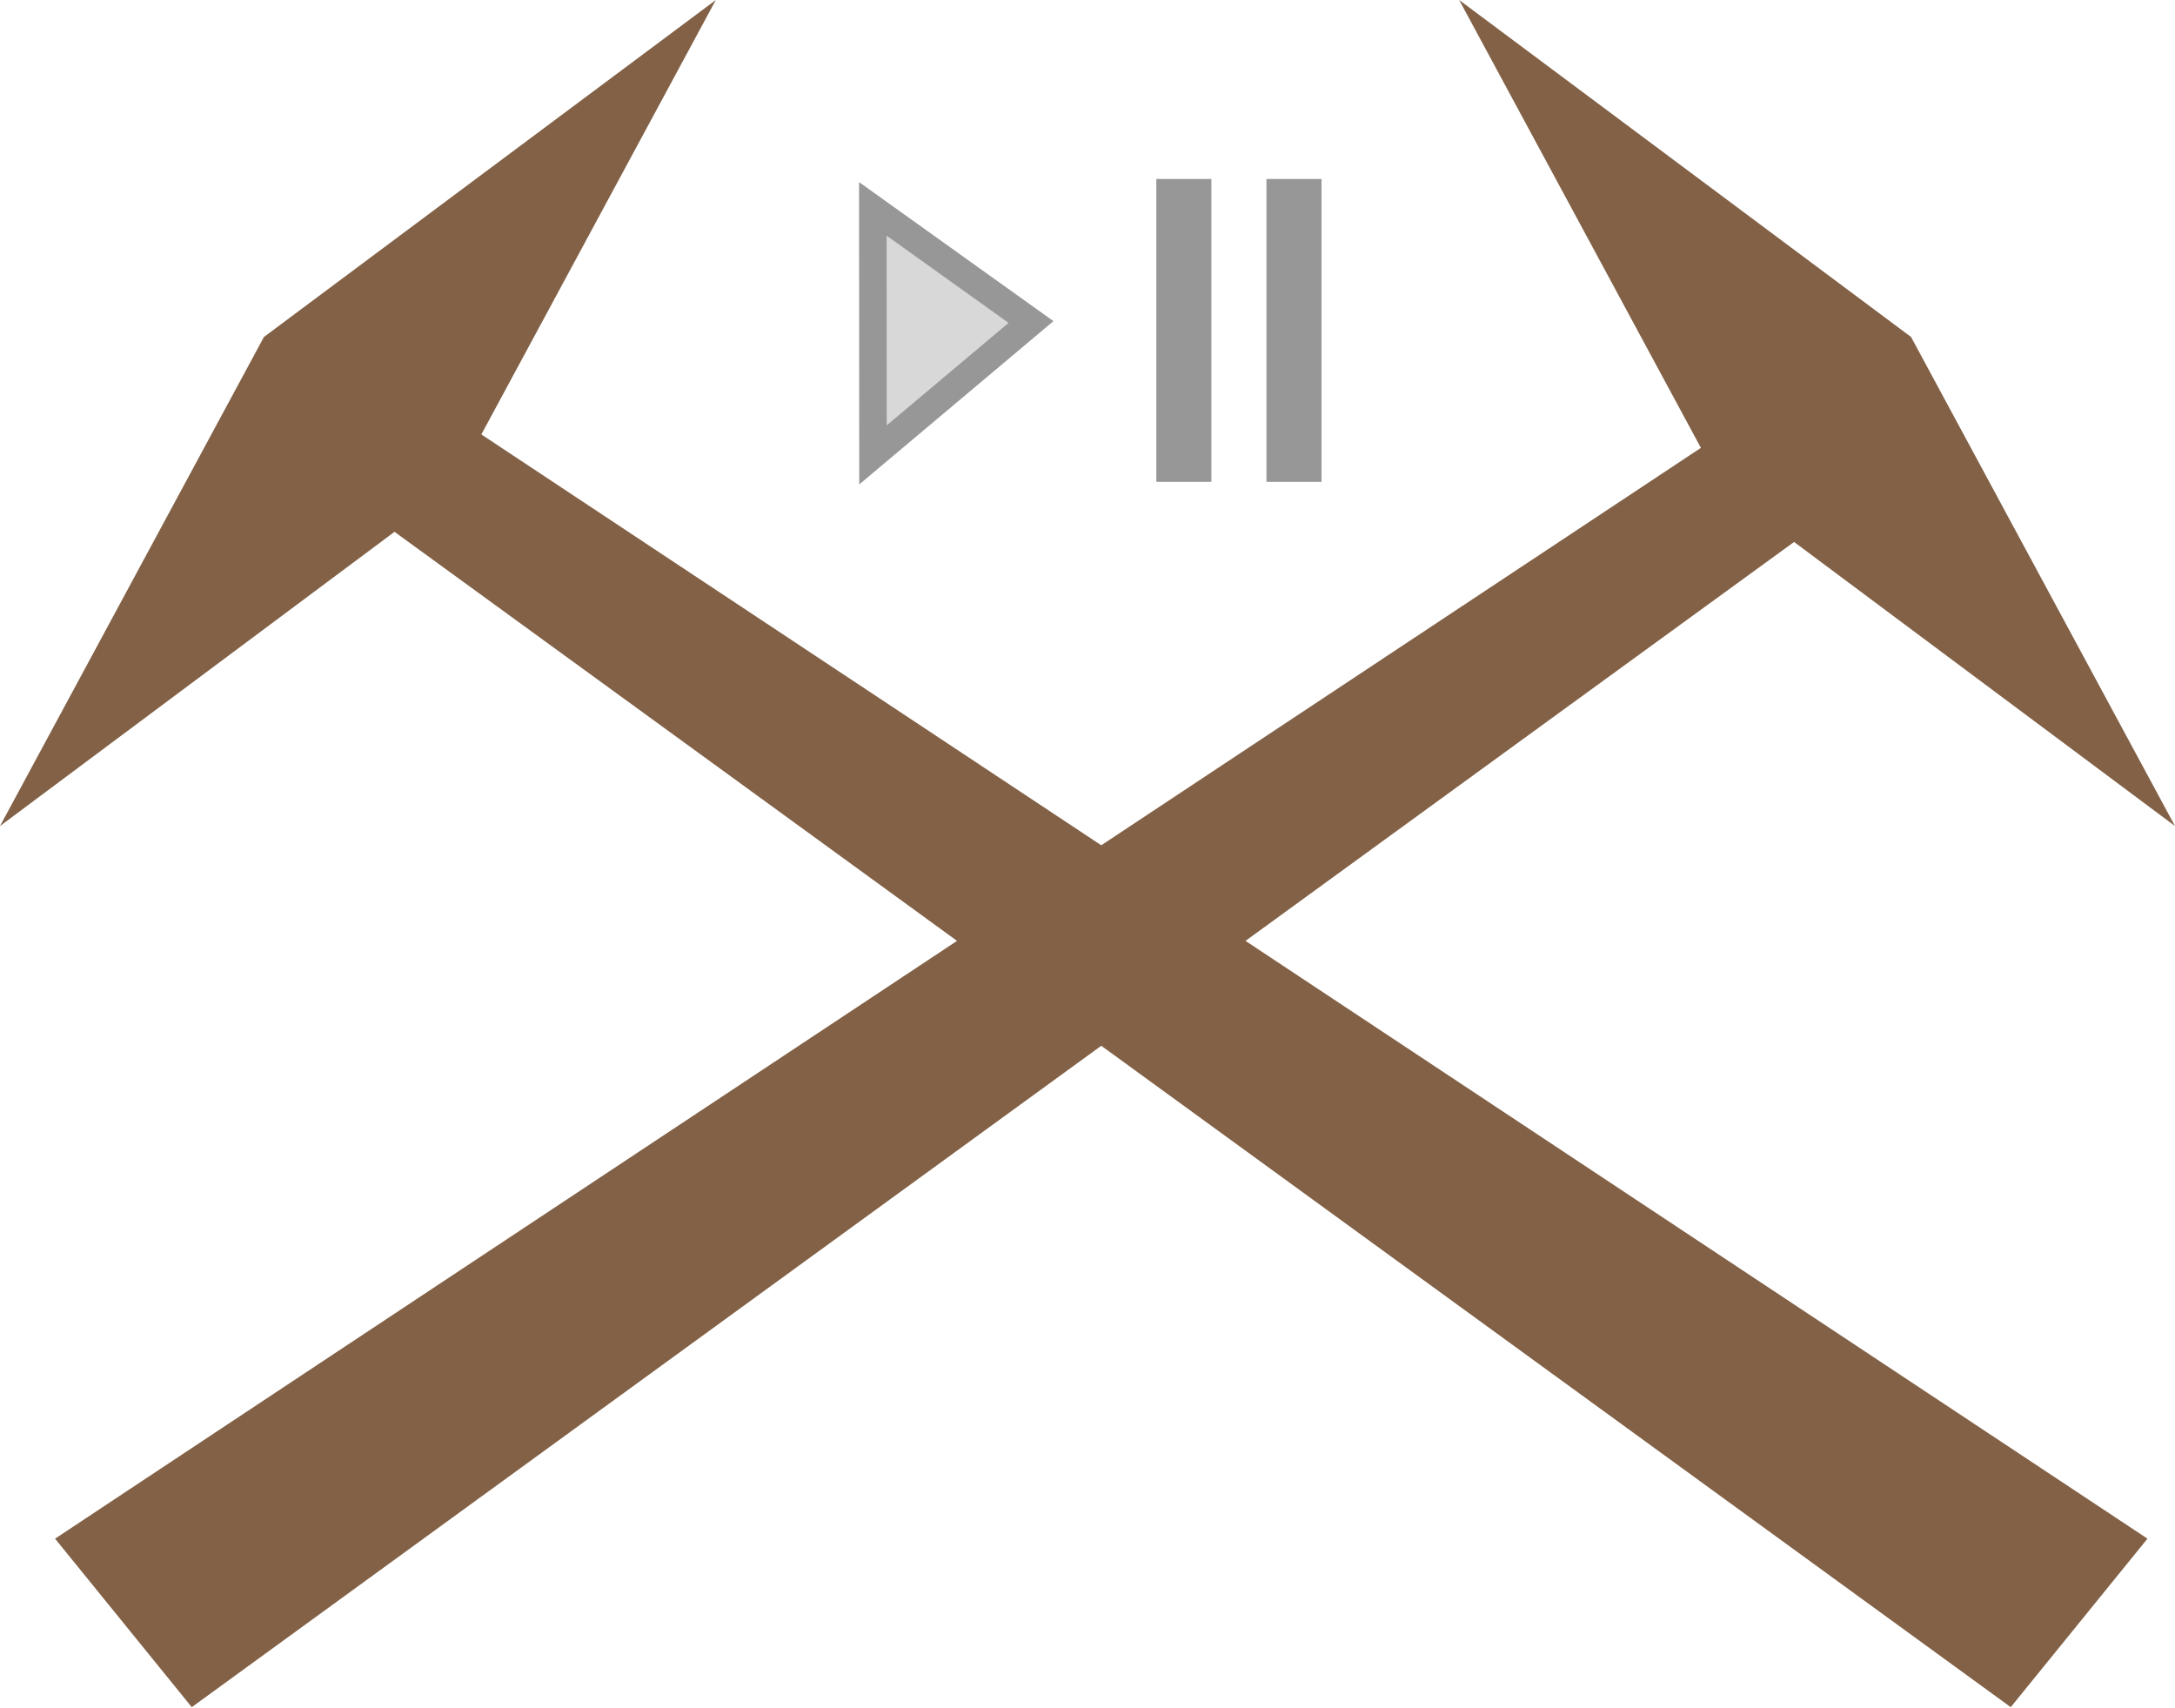
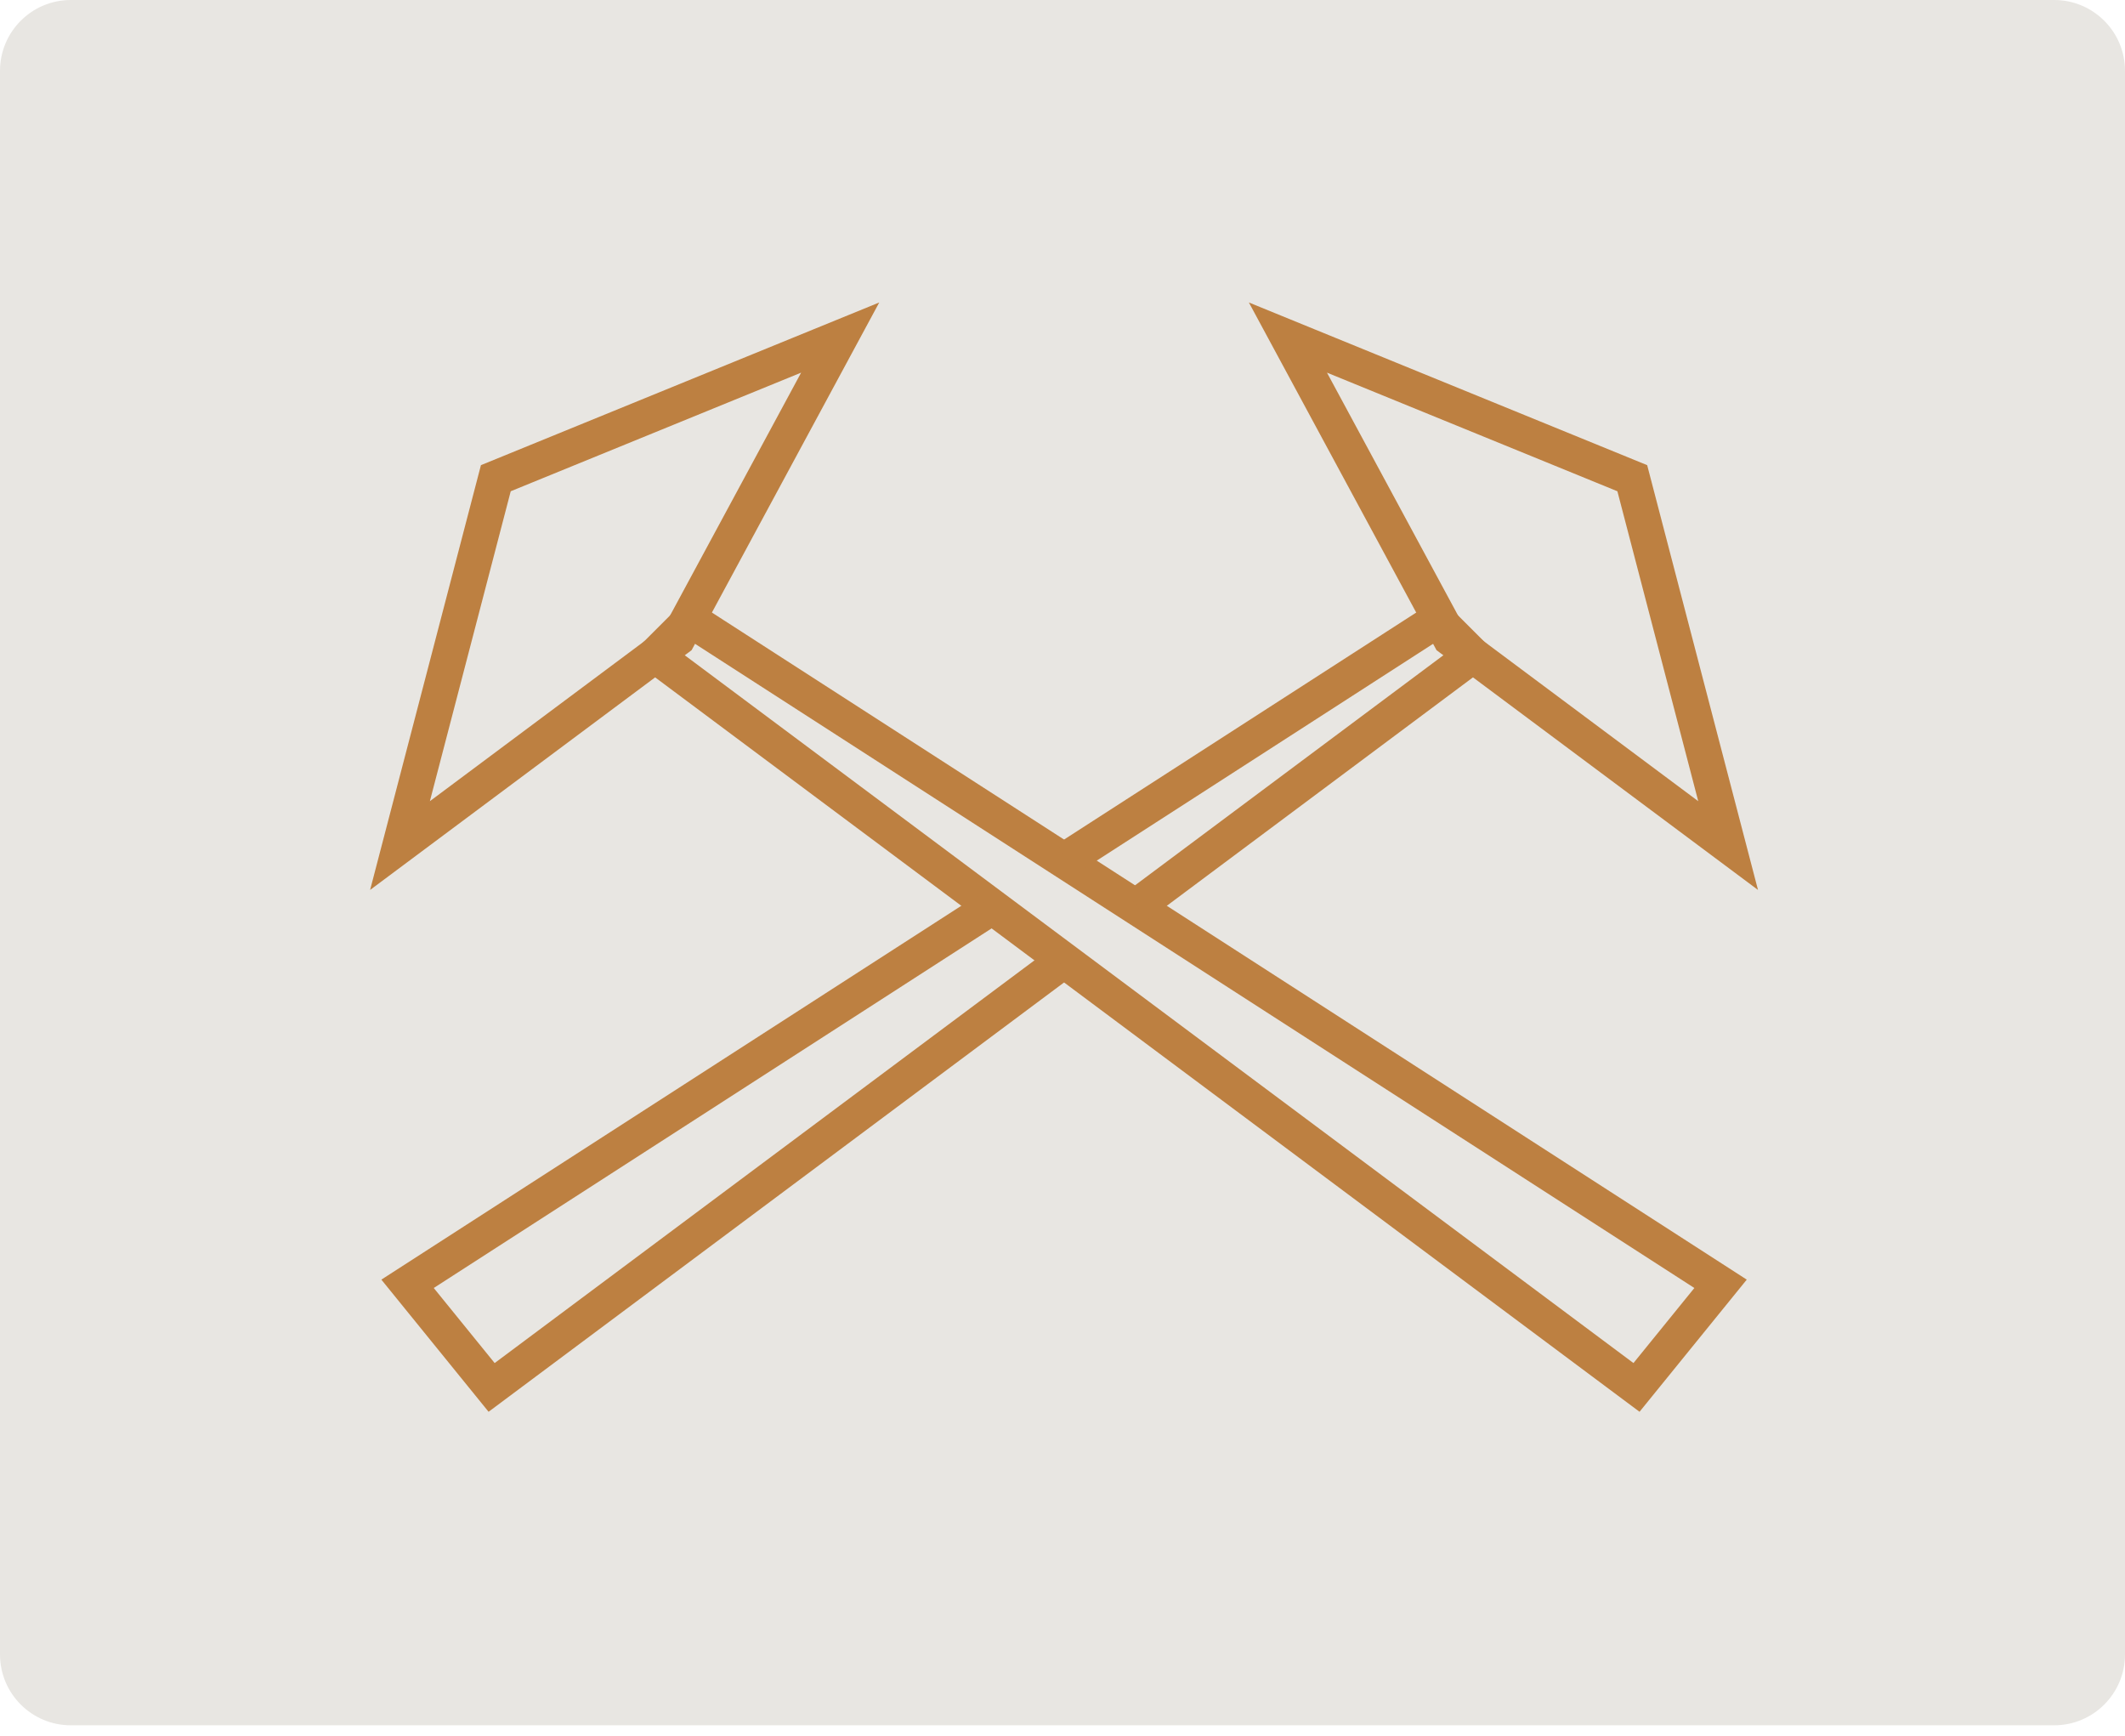
- <svg xmlns="http://www.w3.org/2000/svg" width="79px" height="62px" viewBox="0 0 79 62" version="1.1">
-   <g id="Ganache-Landing-Page" stroke="none" stroke-width="1" fill="none" fill-rule="evenodd">
-     <g id="Desktop-HD" transform="translate(-994, -2641)">
-       <g id="noun_26388_cc" transform="translate(994, 2641)">
-         <g id="Group-12" fill-rule="nonzero" fill="#826146">
-           <polygon id="Shape" points="12 17.621 14.801 14 78 55.881 73.034 62" />
-           <polygon id="Shape" points="9.587 12.238 26 0 16.413 17.761 0 30" />
-           <polygon id="Shape" points="68 17.621 65.198 14 2 55.881 6.965 62" />
-           <polygon id="Shape" points="69.413 12.238 53 0 62.587 17.761 79 30" />
-         </g>
-         <g id="Group-9" transform="translate(31, 7)" stroke="#979797">
-           <polygon id="Path-2" fill="#D8D8D8" points="0.708 9.521 0.703 0.586 6.448 4.695" />
-           <path d="M12,0.5 L12,9.5" id="Line" stroke-width="2" stroke-linecap="square" />
-           <path d="M16,0.5 L16,9.5" id="Line" stroke-width="2" stroke-linecap="square" />
-         </g>
+ <svg xmlns="http://www.w3.org/2000/svg" width="120" height="98" viewBox="0 0 120 98">
+   <g fill="none" fill-rule="evenodd">
+     <rect width="120" height="97.412" fill="#E8E6E2" rx="4" />
+     <g fill-rule="nonzero" stroke="#BD8041" stroke-width="2" transform="translate(22.588 19.059)">
+       <polygon points="14.412 17.941 16.412 15.941 74.573 53.426 69.826 59.276" />
+       <polygon points="5.412 7.941 24.858 0 15.692 16.981 0 28.682" />
+       <g transform="matrix(-1 0 0 1 75 0)">
+         <path d="M41.833,32.325 L74.573,53.426 L69.826,59.276 L37.747,35.348 M33.366,32.08 L14.412,17.941 L14.412,17.941 L16.412,15.941 L37.361,29.443" />
+         <polygon points="5.412 7.941 24.858 0 15.692 16.981 0 28.682" />
      </g>
    </g>
  </g>
</svg>
